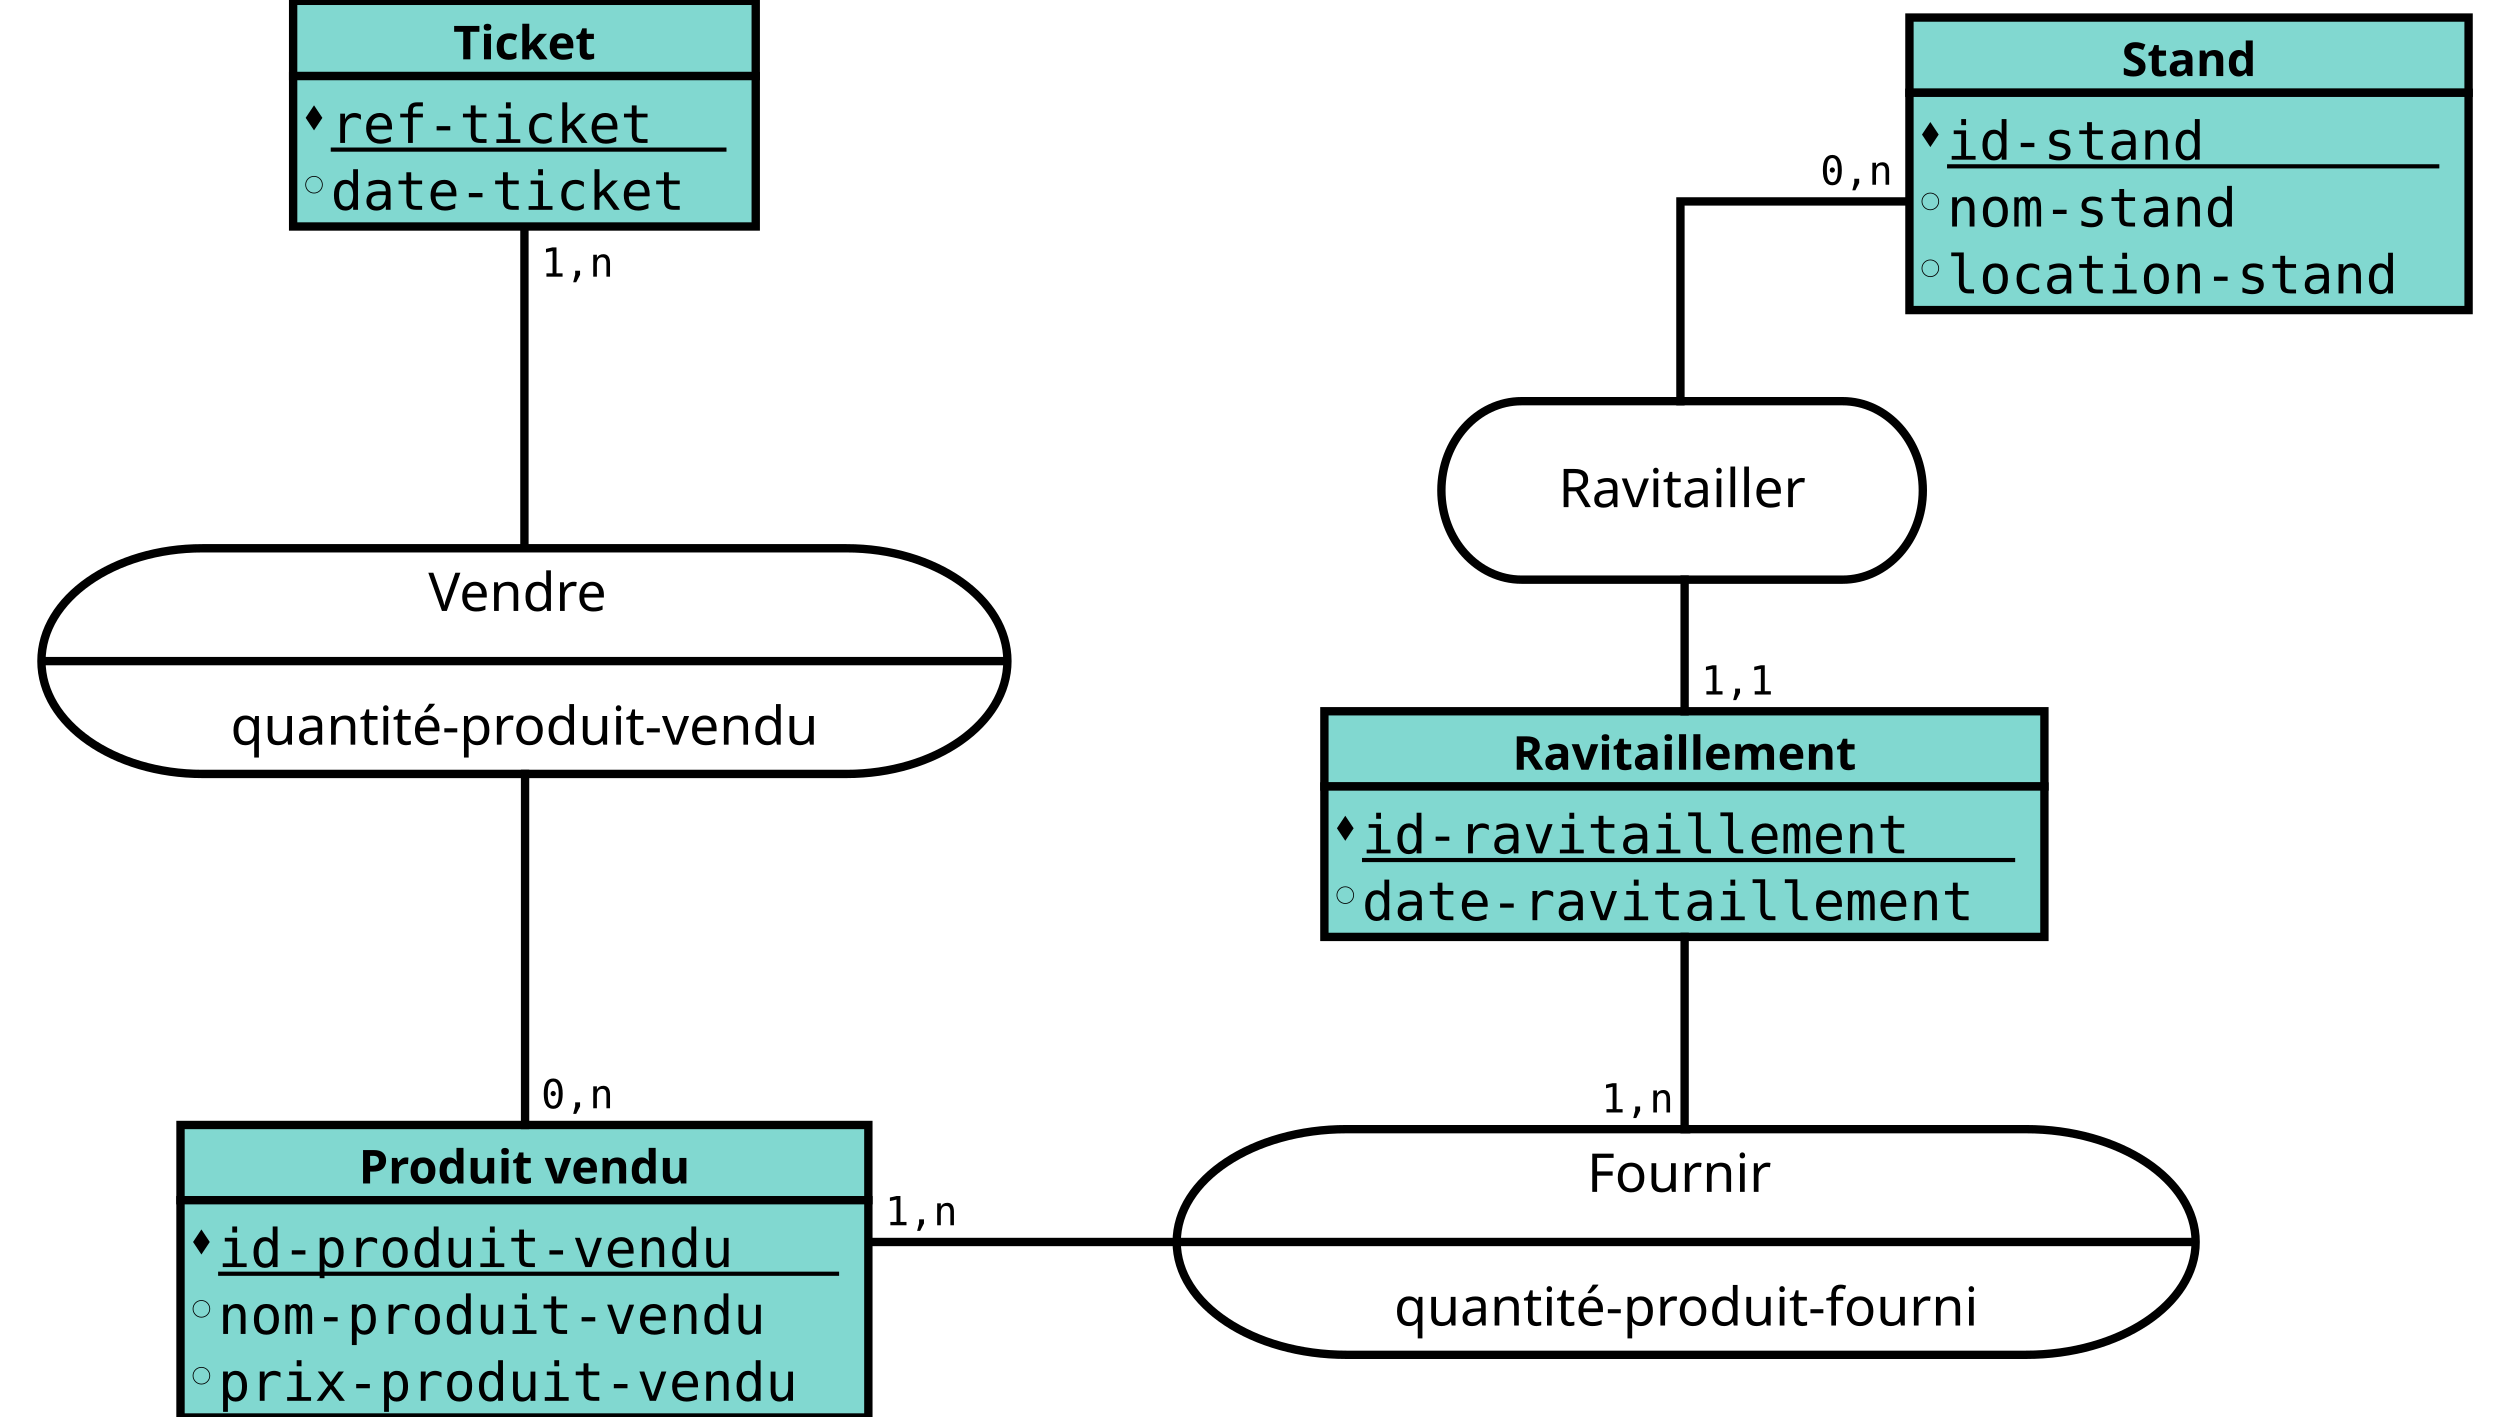
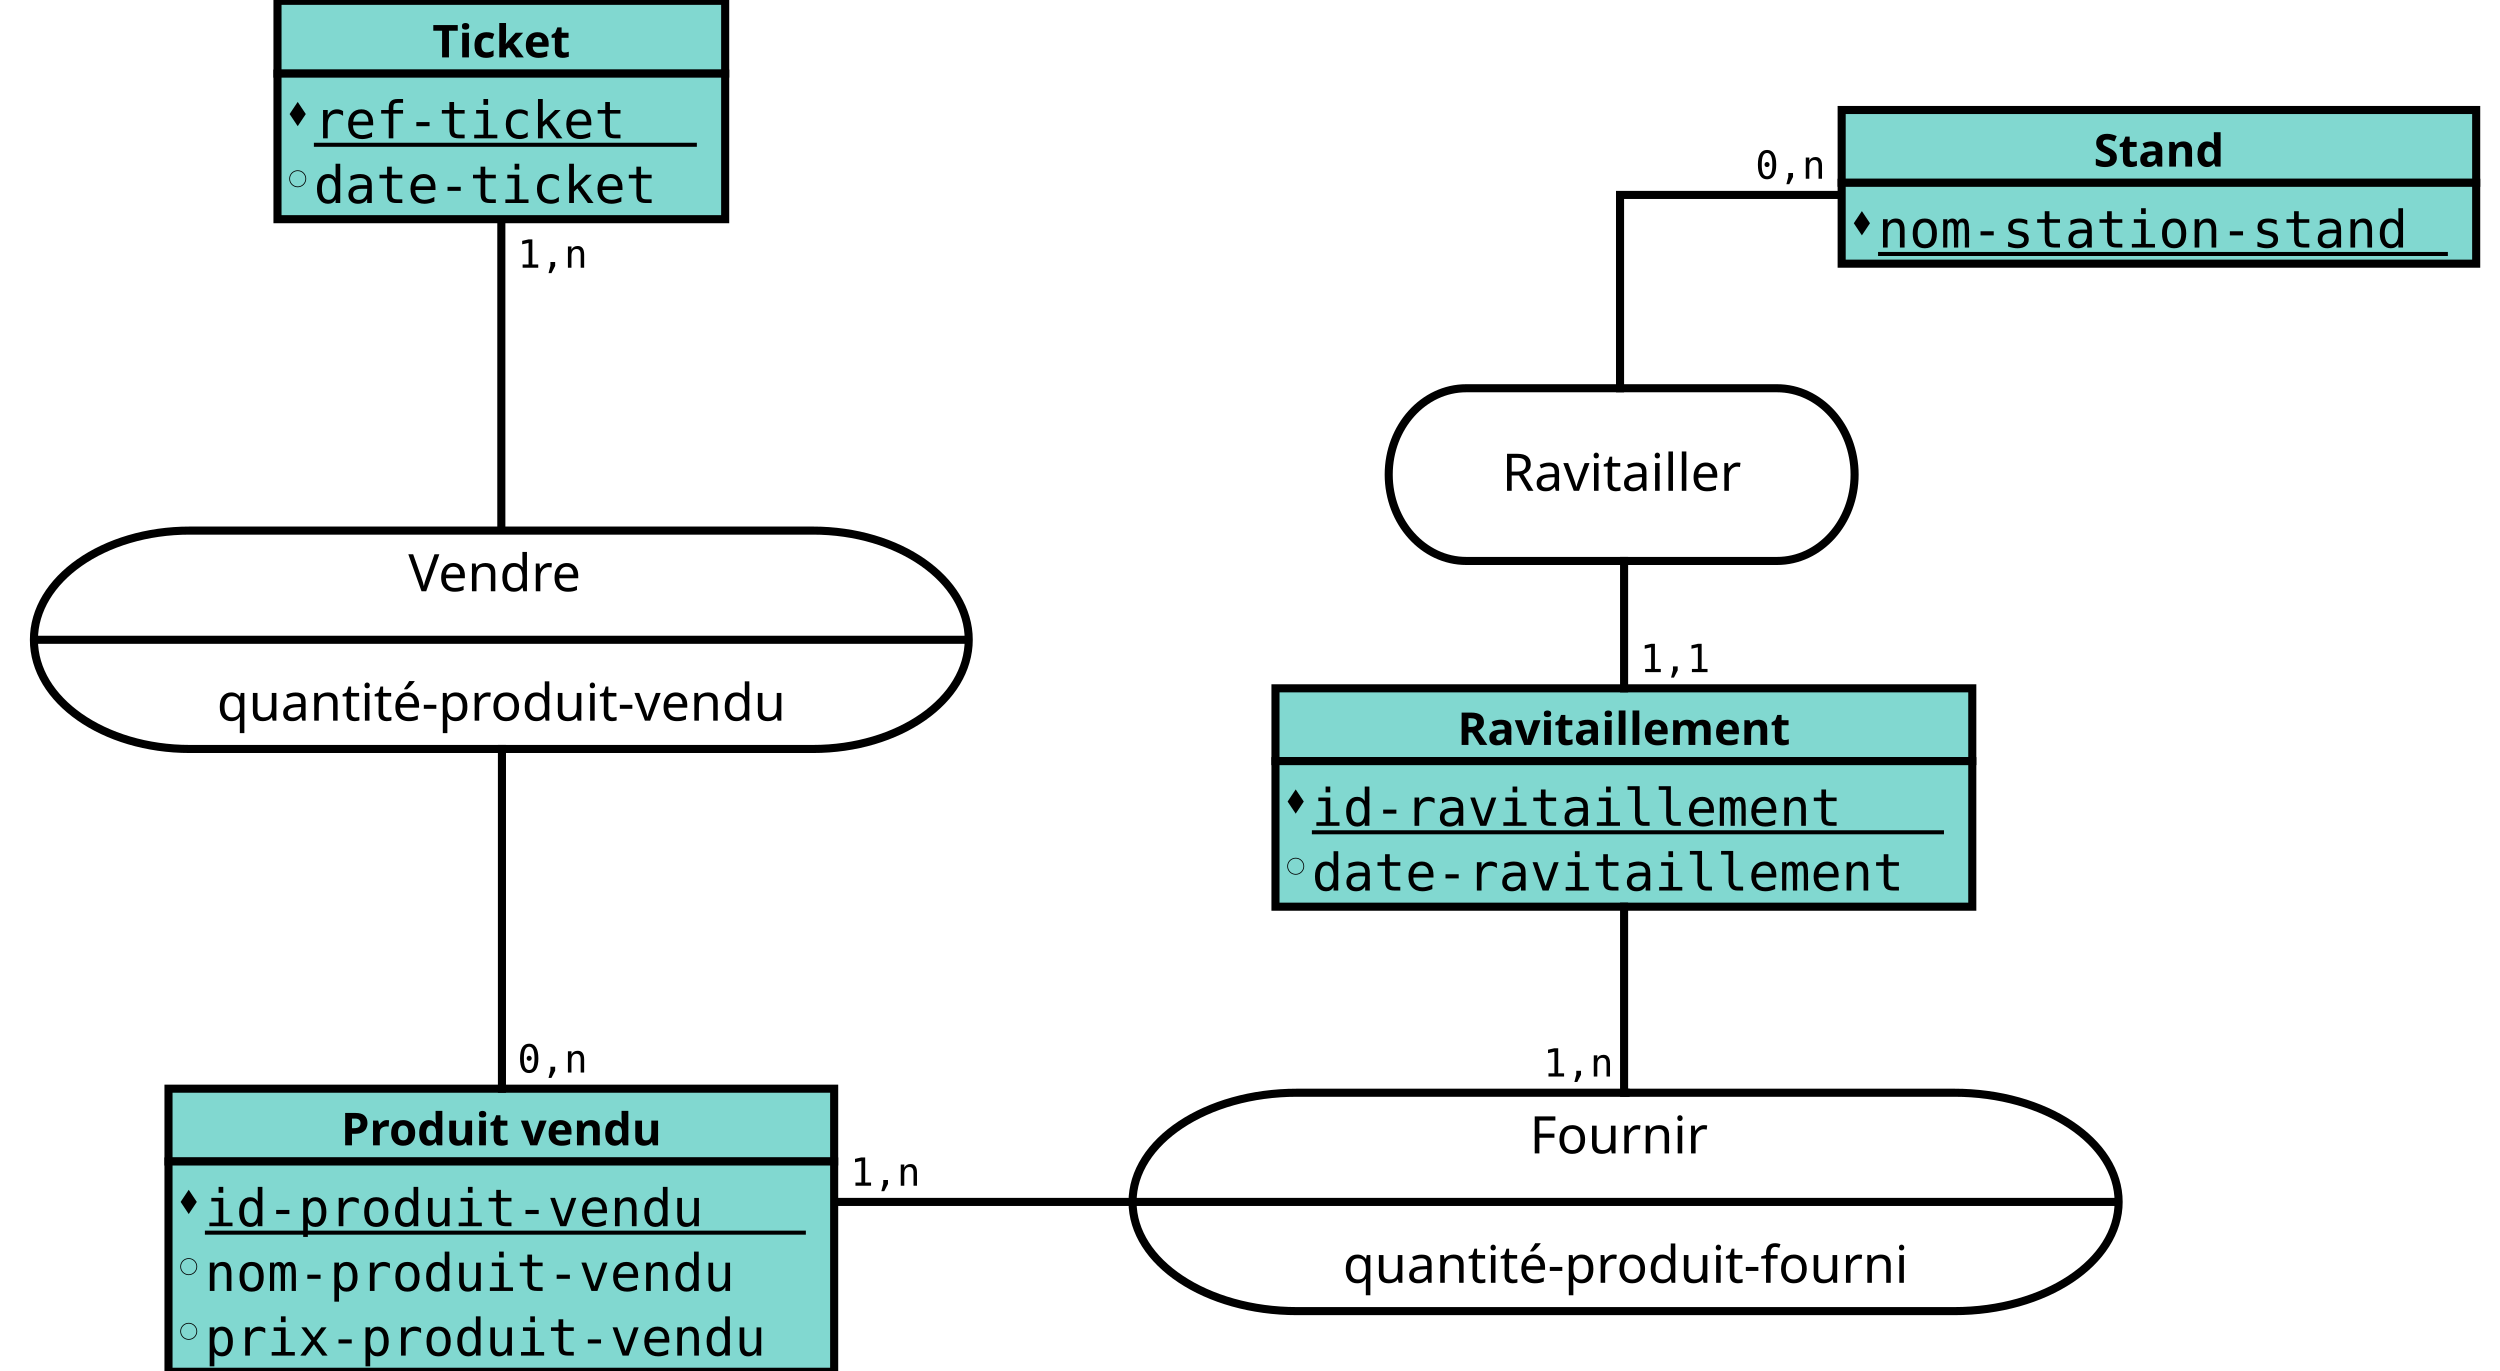
- <svg xmlns="http://www.w3.org/2000/svg" width="30cm" height="17cm" viewBox="161 604 582 339">
+ <svg xmlns="http://www.w3.org/2000/svg" width="31cm" height="17cm" viewBox="161 604 605 339">
  <g>
    <rect style="fill: #81d8d0" x="223.026" y="604.2" width="110.7" height="18" />
    <rect style="fill: none; fill-opacity:0; stroke-width: 2; stroke: #000000" x="223.026" y="604.2" width="110.7" height="18" />
    <text font-size="11.2" style="fill: #000000;text-anchor:middle;font-family:sans-serif;font-style:normal;font-weight:700" x="278.376" y="618.2">Ticket</text>
    <rect style="fill: #81d8d0" x="223.026" y="622.2" width="110.7" height="36" />
    <rect style="fill: none; fill-opacity:0; stroke-width: 2; stroke: #000000" x="223.026" y="622.2" width="110.7" height="36" />
    <polygon style="fill: #000000" points="226.026,632.2 228.026,635.2 230.026,632.2 228.026,629.2 " />
    <text font-size="12.8" style="fill: #000000;text-anchor:start;font-family:monospace;font-style:normal;font-weight:normal" x="232.026" y="638.2">ref-ticket</text>
    <line style="fill: none; fill-opacity:0; stroke-width: 1; stroke: #000000" x1="232.026" y1="639.8" x2="326.726" y2="639.8" />
    <ellipse style="fill: none; fill-opacity:0; stroke-width: 0.2; stroke: #000000" cx="228.026" cy="648.2" rx="2" ry="2" />
    <text font-size="12.8" style="fill: #000000;text-anchor:start;font-family:monospace;font-style:normal;font-weight:normal" x="232.026" y="654.2">date-ticket</text>
  </g>
  <g>
    <rect style="fill: #81d8d0" x="196.076" y="873.2" width="164.6" height="18" />
    <rect style="fill: none; fill-opacity:0; stroke-width: 2; stroke: #000000" x="196.076" y="873.2" width="164.6" height="18" />
    <text font-size="11.2" style="fill: #000000;text-anchor:middle;font-family:sans-serif;font-style:normal;font-weight:700" x="278.376" y="887.2">Produit vendu</text>
    <rect style="fill: #81d8d0" x="196.076" y="891.2" width="164.6" height="52" />
    <rect style="fill: none; fill-opacity:0; stroke-width: 2; stroke: #000000" x="196.076" y="891.2" width="164.6" height="52" />
    <polygon style="fill: #000000" points="199.076,901.2 201.076,904.2 203.076,901.2 201.076,898.2 " />
    <text font-size="12.8" style="fill: #000000;text-anchor:start;font-family:monospace;font-style:normal;font-weight:normal" x="205.076" y="907.2">id-produit-vendu</text>
    <line style="fill: none; fill-opacity:0; stroke-width: 1; stroke: #000000" x1="205.076" y1="908.8" x2="353.676" y2="908.8" />
    <ellipse style="fill: none; fill-opacity:0; stroke-width: 0.2; stroke: #000000" cx="201.076" cy="917.2" rx="2" ry="2" />
    <text font-size="12.8" style="fill: #000000;text-anchor:start;font-family:monospace;font-style:normal;font-weight:normal" x="205.076" y="923.2">nom-produit-vendu</text>
    <ellipse style="fill: none; fill-opacity:0; stroke-width: 0.2; stroke: #000000" cx="201.076" cy="933.2" rx="2" ry="2" />
    <text font-size="12.8" style="fill: #000000;text-anchor:start;font-family:monospace;font-style:normal;font-weight:normal" x="205.076" y="939.2">prix-produit-vendu</text>
  </g>
  <g>
    <path style="fill: none; fill-opacity:0; stroke-width: 2; stroke: #000000" d="M 201.325 735.2 L 355.425,735.2 C 376.702,735.2 393.95,747.288 393.95,762.2 C 393.95,777.112 376.702,789.2 355.425,789.2 L 201.325,789.2 C 180.048,789.2 162.8,777.112 162.8,762.2 C 162.8,747.288 180.048,735.2 201.325,735.2" />
    <text font-size="12.8" style="fill: #000000;text-anchor:middle;font-family:sans-serif;font-style:normal;font-weight:normal" x="278.375" y="750.2">
      <tspan x="278.375" y="750.2">Vendre</tspan>
      <tspan x="278.375" y="766.2" />
      <tspan x="278.375" y="782.2">quantité-produit-vendu</tspan>
    </text>
  </g>
  <g>
    <polyline style="fill: none; fill-opacity:0; stroke-width: 2; stroke: #000000" points="278.376,658.2 278.376,696.7 278.375,696.7 278.375,735.2 " />
    <text font-size="9.6" style="fill: #000000;text-anchor:start;font-family:monospace;font-style:normal;font-weight:normal" x="282.376" y="670.2">1,n</text>
  </g>
  <g>
    <polyline style="fill: none; fill-opacity:0; stroke-width: 2; stroke: #000000" points="278.376,789.2 278.528,789.2 278.528,873.2 278.376,873.2 " />
    <text font-size="9.6" style="fill: #000000;text-anchor:start;font-family:monospace;font-style:normal;font-weight:normal" x="282.376" y="869.2">0,n</text>
  </g>
  <line style="fill: none; fill-opacity:0; stroke-width: 2; stroke: #000000" x1="162.8" y1="762.2" x2="393.95" y2="762.2" />
  <g>
    <path style="fill: none; fill-opacity:0; stroke-width: 2; stroke: #000000" d="M 475.1 874.2 L 637.65,874.2 C 660.093,874.2 678.287,886.288 678.287,901.2 C 678.287,916.112 660.093,928.2 637.65,928.2 L 475.1,928.2 C 452.656,928.2 434.462,916.112 434.462,901.2 C 434.462,886.288 452.656,874.2 475.1,874.2" />
    <text font-size="12.8" style="fill: #000000;text-anchor:middle;font-family:sans-serif;font-style:normal;font-weight:normal" x="556.375" y="889.2">
      <tspan x="556.375" y="889.2">Fournir</tspan>
      <tspan x="556.375" y="905.2" />
      <tspan x="556.375" y="921.2">quantité-produit-fourni</tspan>
    </text>
  </g>
  <g>
    <rect style="fill: #81d8d0" x="469.8" y="774.2" width="172.3" height="18" />
    <rect style="fill: none; fill-opacity:0; stroke-width: 2; stroke: #000000" x="469.8" y="774.2" width="172.3" height="18" />
    <text font-size="11.2" style="fill: #000000;text-anchor:middle;font-family:sans-serif;font-style:normal;font-weight:700" x="555.95" y="788.2">Ravitaillement</text>
    <rect style="fill: #81d8d0" x="469.8" y="792.2" width="172.3" height="36" />
    <rect style="fill: none; fill-opacity:0; stroke-width: 2; stroke: #000000" x="469.8" y="792.2" width="172.3" height="36" />
    <polygon style="fill: #000000" points="472.8,802.2 474.8,805.2 476.8,802.2 474.8,799.2 " />
    <text font-size="12.8" style="fill: #000000;text-anchor:start;font-family:monospace;font-style:normal;font-weight:normal" x="478.8" y="808.2">id-ravitaillement</text>
    <line style="fill: none; fill-opacity:0; stroke-width: 1; stroke: #000000" x1="478.8" y1="809.8" x2="635.1" y2="809.8" />
    <ellipse style="fill: none; fill-opacity:0; stroke-width: 0.2; stroke: #000000" cx="474.8" cy="818.2" rx="2" ry="2" />
    <text font-size="12.8" style="fill: #000000;text-anchor:start;font-family:monospace;font-style:normal;font-weight:normal" x="478.8" y="824.2">date-ravitaillement</text>
  </g>
  <g>
    <polyline style="fill: none; fill-opacity:0; stroke-width: 2; stroke: #000000" points="555.95,828.2 556,828.2 556,874.2 557.376,874.2 " />
    <text font-size="9.6" style="fill: #000000;text-anchor:end;font-family:monospace;font-style:normal;font-weight:normal" x="553.376" y="870.2">1,n</text>
  </g>
  <g>
    <polyline style="fill: none; fill-opacity:0; stroke-width: 2; stroke: #000000" points="434.462,901.2 398,901.2 398,901.2 360.676,901.2 " />
    <text font-size="9.6" style="fill: #000000;text-anchor:start;font-family:monospace;font-style:normal;font-weight:normal" x="364.676" y="897.2">1,n</text>
  </g>
  <line style="fill: none; fill-opacity:0; stroke-width: 2; stroke: #000000" x1="434.462" y1="901.2" x2="678.288" y2="901.2" />
  <g>
    <path style="fill: none; fill-opacity:0; stroke-width: 2; stroke: #000000" d="M 517 700 L 593.8,700 C 604.404,700 613,709.561 613,721.355 C 613,733.148 604.404,742.709 593.8,742.709 L 517,742.709 C 506.396,742.709 497.8,733.148 497.8,721.355 C 497.8,709.561 506.396,700 517,700" />
    <text font-size="12.8" style="fill: #000000;text-anchor:middle;font-family:sans-serif;font-style:normal;font-weight:normal" x="555.4" y="725.355">
      <tspan x="555.4" y="725.355">Ravitailler</tspan>
    </text>
  </g>
  <g>
-     <rect style="fill: #81d8d0" x="609.8" y="608.2" width="133.8" height="18" />
-     <rect style="fill: none; fill-opacity:0; stroke-width: 2; stroke: #000000" x="609.8" y="608.2" width="133.8" height="18" />
-     <text font-size="11.2" style="fill: #000000;text-anchor:middle;font-family:sans-serif;font-style:normal;font-weight:700" x="676.7" y="622.2">Stand</text>
-     <rect style="fill: #81d8d0" x="609.8" y="626.2" width="133.8" height="52" />
-     <rect style="fill: none; fill-opacity:0; stroke-width: 2; stroke: #000000" x="609.8" y="626.2" width="133.8" height="52" />
-     <polygon style="fill: #000000" points="612.8,636.2 614.8,639.2 616.8,636.2 614.8,633.2 " />
-     <text font-size="12.8" style="fill: #000000;text-anchor:start;font-family:monospace;font-style:normal;font-weight:normal" x="618.8" y="642.2">id-stand</text>
-     <line style="fill: none; fill-opacity:0; stroke-width: 1; stroke: #000000" x1="618.8" y1="643.8" x2="736.6" y2="643.8" />
-     <ellipse style="fill: none; fill-opacity:0; stroke-width: 0.2; stroke: #000000" cx="614.8" cy="652.2" rx="2" ry="2" />
-     <text font-size="12.8" style="fill: #000000;text-anchor:start;font-family:monospace;font-style:normal;font-weight:normal" x="618.8" y="658.2">nom-stand</text>
-     <ellipse style="fill: none; fill-opacity:0; stroke-width: 0.2; stroke: #000000" cx="614.8" cy="668.2" rx="2" ry="2" />
-     <text font-size="12.8" style="fill: #000000;text-anchor:start;font-family:monospace;font-style:normal;font-weight:normal" x="618.8" y="674.2">location-stand</text>
+     <rect style="fill: #81d8d0" x="609.8" y="631.2" width="156.9" height="18" />
+     <rect style="fill: none; fill-opacity:0; stroke-width: 2; stroke: #000000" x="609.8" y="631.2" width="156.9" height="18" />
+     <text font-size="11.2" style="fill: #000000;text-anchor:middle;font-family:sans-serif;font-style:normal;font-weight:700" x="688.25" y="645.2">Stand</text>
+     <rect style="fill: #81d8d0" x="609.8" y="649.2" width="156.9" height="20" />
+     <rect style="fill: none; fill-opacity:0; stroke-width: 2; stroke: #000000" x="609.8" y="649.2" width="156.9" height="20" />
+     <polygon style="fill: #000000" points="612.8,659.2 614.8,662.2 616.8,659.2 614.8,656.2 " />
+     <text font-size="12.8" style="fill: #000000;text-anchor:start;font-family:monospace;font-style:normal;font-weight:normal" x="618.8" y="665.2">nom-station-stand</text>
+     <line style="fill: none; fill-opacity:0; stroke-width: 1; stroke: #000000" x1="618.8" y1="666.8" x2="759.7" y2="666.8" />
  </g>
  <g>
-     <polyline style="fill: none; fill-opacity:0; stroke-width: 2; stroke: #000000" points="555.4,742.709 556,742.709 556,774.2 555.95,774.2 " />
+     <polyline style="fill: none; fill-opacity:0; stroke-width: 2; stroke: #000000" points="555.4,742.71 556,742.71 556,774.2 555.95,774.2 " />
    <text font-size="9.6" style="fill: #000000;text-anchor:start;font-family:monospace;font-style:normal;font-weight:normal" x="559.95" y="770.2">1,1</text>
  </g>
  <g>
    <polyline style="fill: none; fill-opacity:0; stroke-width: 2; stroke: #000000" points="609.8,652.2 555,652.2 555,700 555.4,700 " />
    <text font-size="9.6" style="fill: #000000;text-anchor:end;font-family:monospace;font-style:normal;font-weight:normal" x="605.8" y="648.2">0,n</text>
  </g>
</svg>
